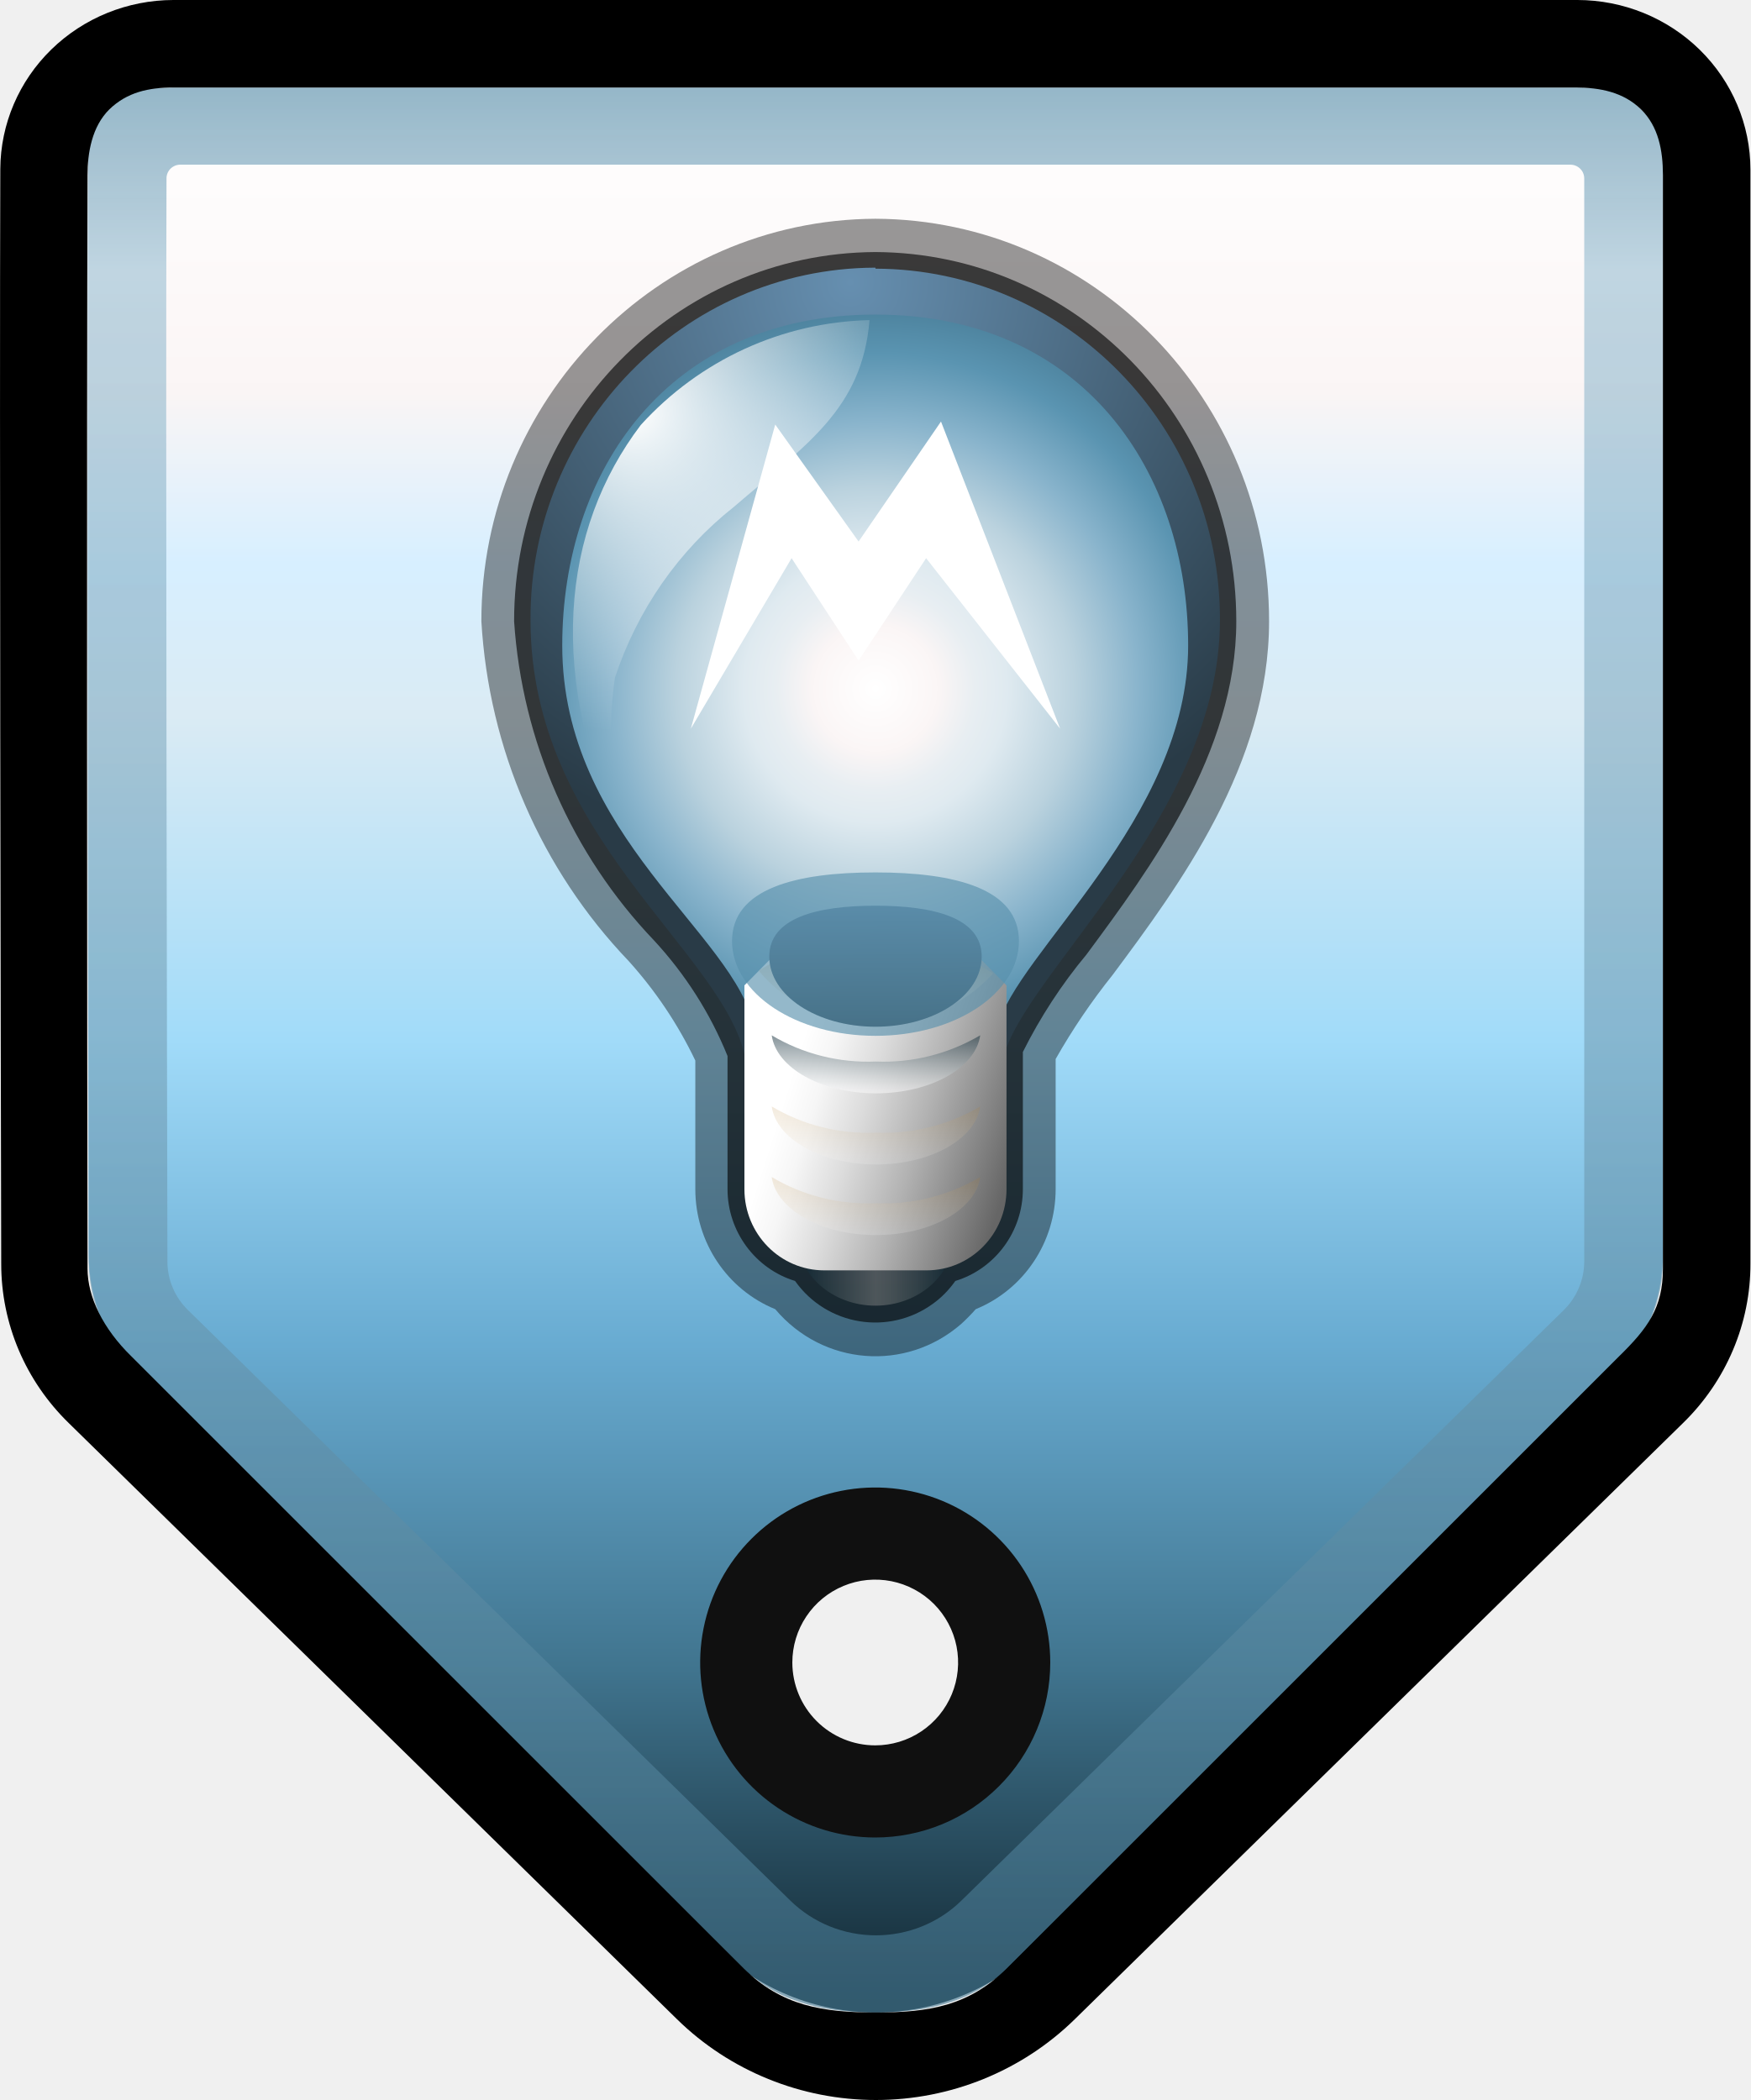
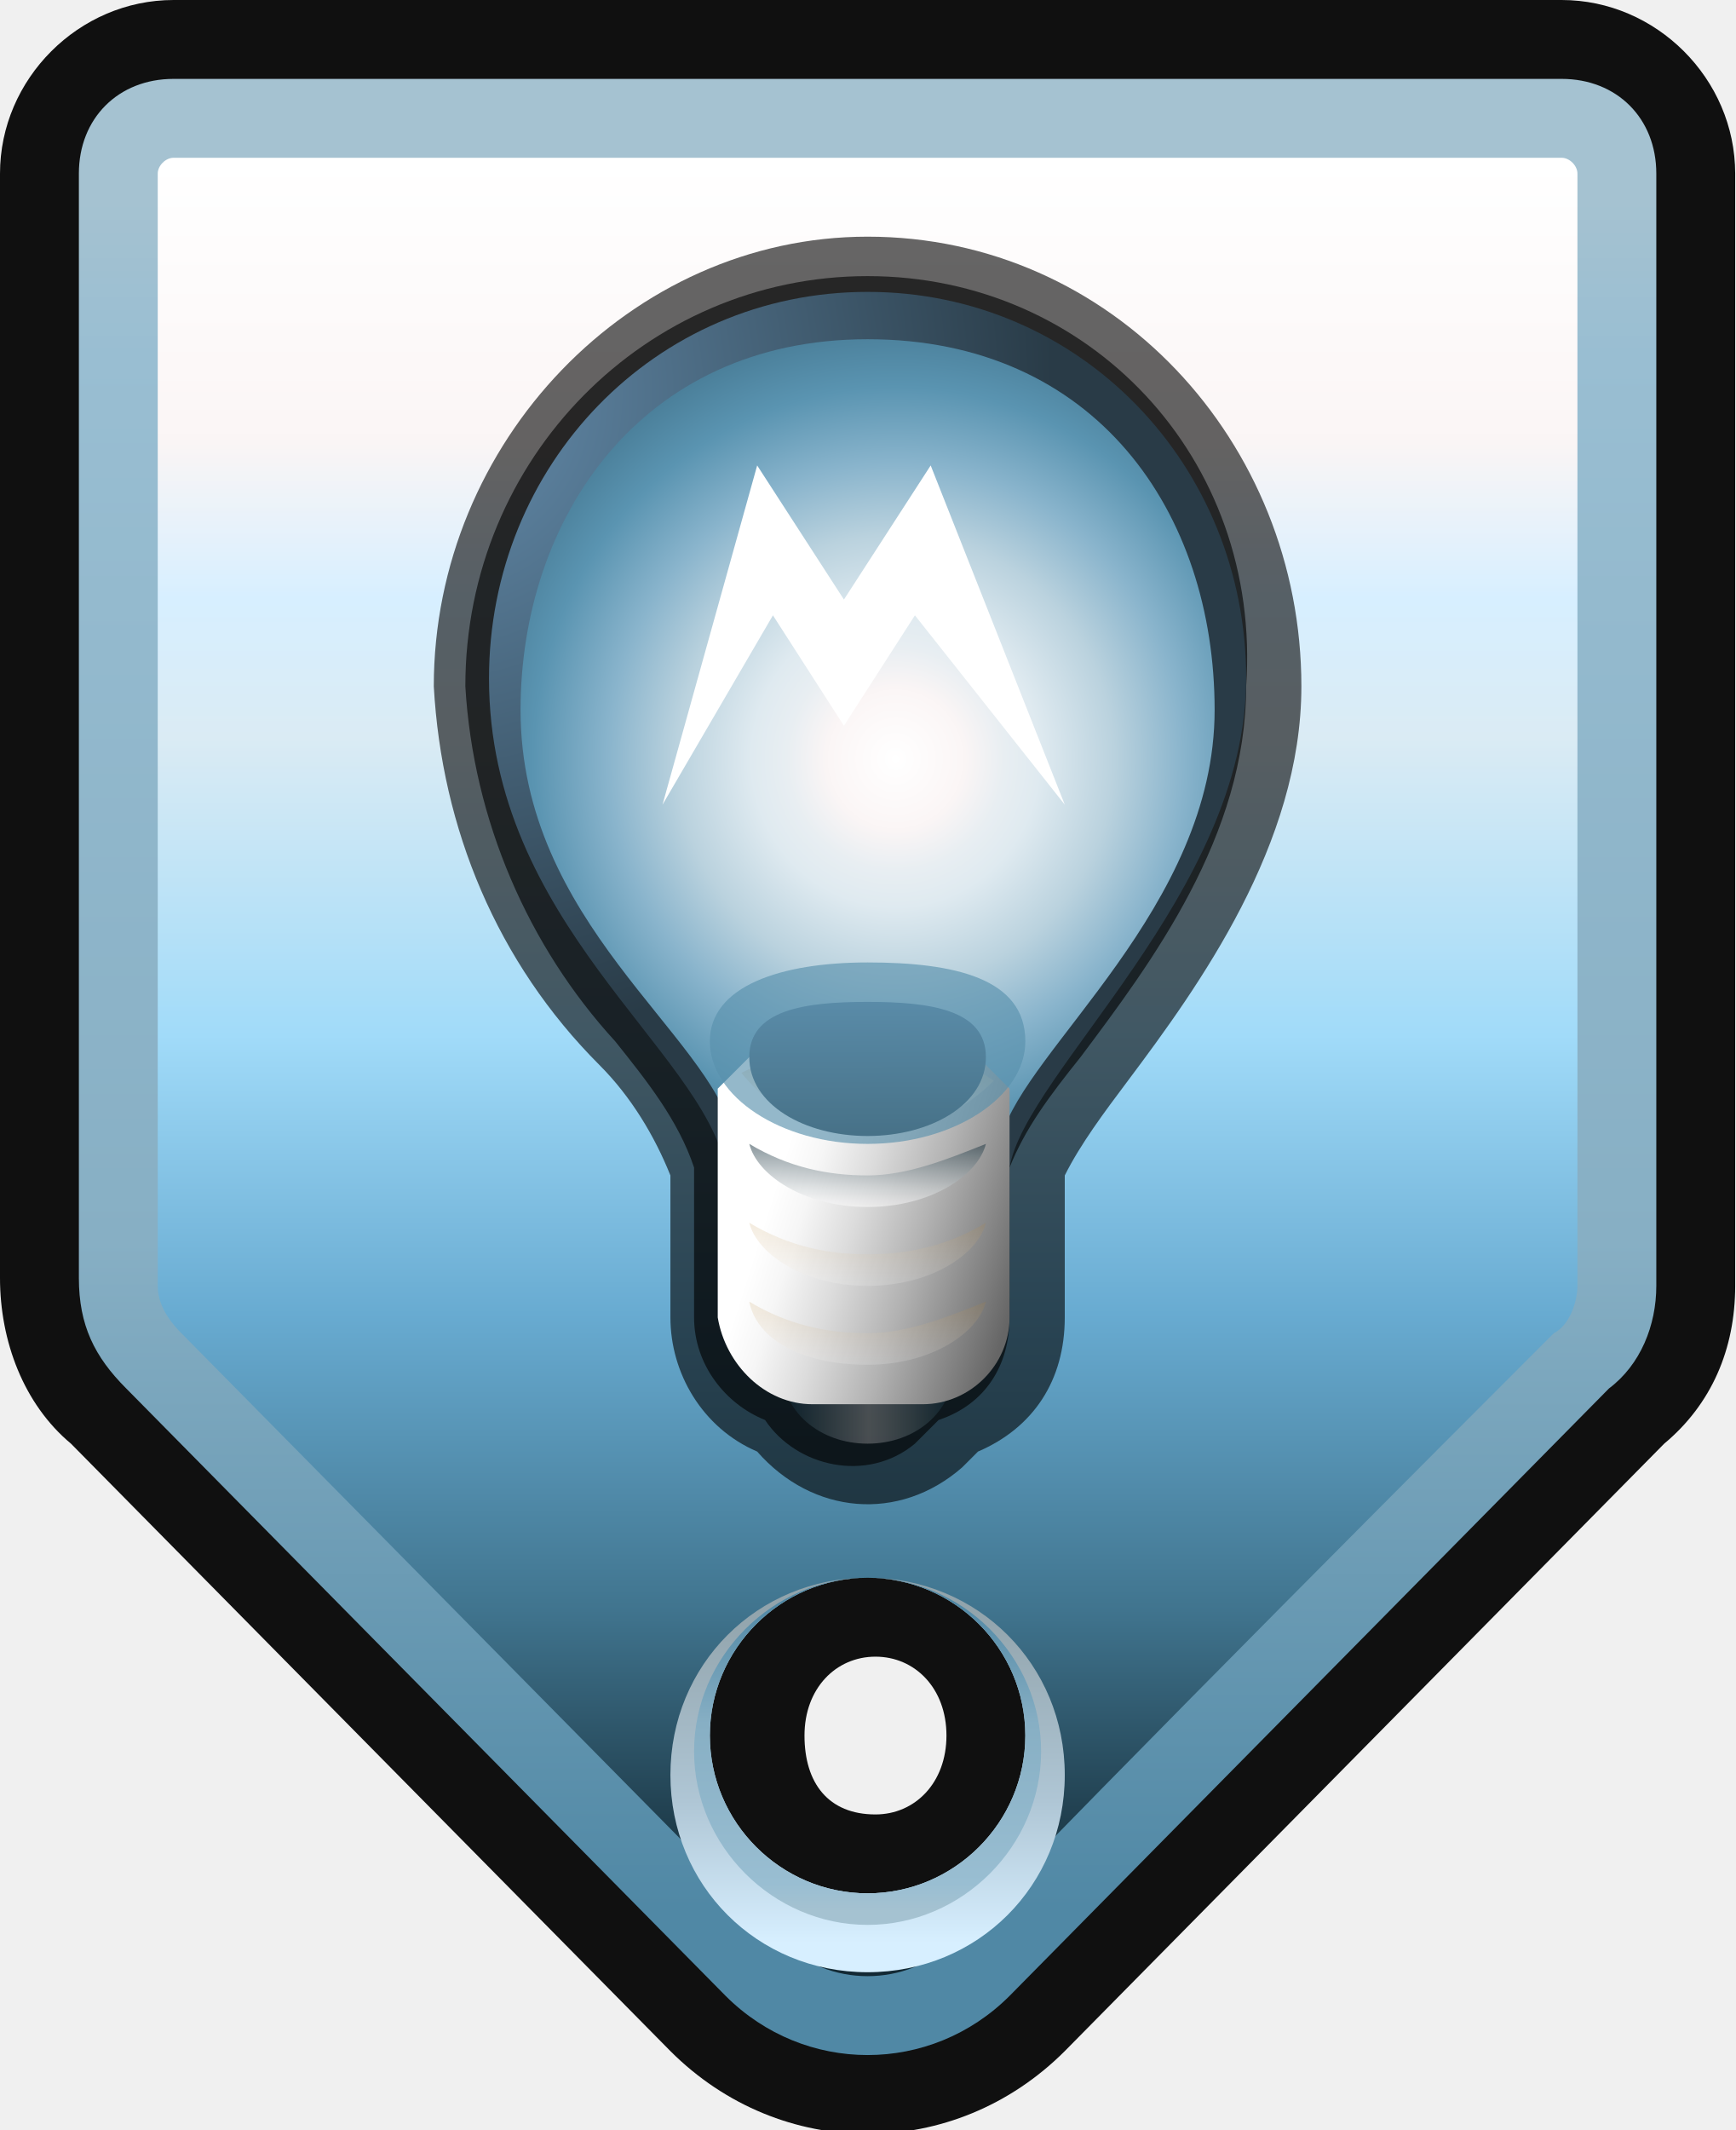
- <svg xmlns="http://www.w3.org/2000/svg" width="40" height="48" viewBox="0 0 40 48" fill="none">
-   <g clip-path="url(#clip0_12_654)">
-     <path d="M35.128 2H4.878C4.119 2.002 3.233 1.777 2.5 2.5C1.766 3.223 2.011 4.079 2.006 4.83C1.988 10.085 2.016 24.252 2.026 28.654C2.026 29.186 2.133 29.713 2.339 30.204C2.545 30.695 2.848 31.141 3.229 31.517L16.336 44.492C16.819 44.97 17.393 45.349 18.024 45.608C18.655 45.867 19.332 46 20.015 46C20.698 46 21.374 45.867 22.006 45.608C22.637 45.349 23.21 44.97 23.693 44.492L36.797 31.519C37.18 31.142 37.483 30.694 37.689 30.201C37.896 29.707 38.001 29.178 38 28.644V4.843C37.999 4.09 38.107 3.101 37.5 2.5C36.824 1.831 35.889 2.001 35.128 2ZM20.015 40.321C19.473 40.321 18.942 40.162 18.492 39.864C18.041 39.566 17.689 39.142 17.482 38.646C17.274 38.15 17.22 37.604 17.326 37.078C17.432 36.552 17.693 36.068 18.076 35.688C18.46 35.309 18.948 35.05 19.48 34.946C20.012 34.841 20.563 34.895 21.064 35.1C21.565 35.306 21.993 35.654 22.294 36.1C22.596 36.546 22.756 37.071 22.756 37.608C22.756 37.964 22.685 38.317 22.548 38.646C22.41 38.975 22.208 39.275 21.953 39.526C21.699 39.779 21.396 39.978 21.064 40.115C20.731 40.251 20.375 40.321 20.015 40.321Z" fill="url(#paint0_linear_12_654)" />
-     <path opacity="0.61" d="M35.884 3.764C35.968 3.764 36.049 3.796 36.108 3.855C36.168 3.913 36.201 3.992 36.202 4.075V28.831C36.202 29.039 36.161 29.245 36.079 29.437C35.998 29.629 35.879 29.804 35.729 29.95L21.969 43.443C21.451 43.951 20.748 44.236 20.015 44.236C19.282 44.236 18.58 43.951 18.061 43.443L4.298 29.947C4.149 29.802 4.03 29.628 3.949 29.438C3.868 29.247 3.826 29.042 3.826 28.836C3.816 24.423 3.785 9.596 3.805 4.071C3.806 3.989 3.84 3.911 3.899 3.853C3.959 3.796 4.039 3.763 4.123 3.764H35.884ZM36 2H4.123C3 2 2.897 2.113 2.5 2.5C2.103 2.887 2 3 2.007 4.065C1.987 9.529 2.017 24.261 2.027 28.84C2.029 29.723 2.389 30.57 3.027 31.194L17 45C17.855 45.839 19 46 20.015 46C21 46 22.145 45.839 23 45L37.001 31.197C37.64 30.57 38 29.718 38 28.831V4C38 3 37.897 2.889 37.5 2.5C37.103 2.111 37 2 36 2Z" fill="url(#paint1_linear_12_654)" />
-     <path d="M36 2C36.567 2 37.099 2.107 37.5 2.5C37.901 2.893 38 3.444 38 4V29C38 29.896 37.647 30.366 37 31L23 45C22.136 45.847 21.238 46 20.015 46C18.793 46 17.864 45.847 17 45L3 31C2.356 30.37 2.002 29.648 2 29C1.99 24.375 1.98 9.518 2 4C2 3.5 2.099 2.891 2.5 2.5C2.901 2.109 3.396 2 3.961 2H36ZM36.046 0H3.961C2.916 0.002 1.914 0.408 1.173 1.131C0.432 1.854 0.013 2.835 0.007 3.86C-0.013 9.449 0.018 24.433 0.028 28.892C0.028 29.567 0.164 30.236 0.428 30.859C0.693 31.483 1.081 32.049 1.569 32.525L15.472 46.155C16.677 47.336 18.311 48 20.015 48C21.72 48 23.354 47.336 24.559 46.155L38.458 32.528C38.949 32.05 39.337 31.482 39.602 30.855C39.867 30.229 40.002 29.557 40 28.879V3.877C39.999 2.849 39.582 1.864 38.841 1.137C38.099 0.41 37.094 0.001 36.046 0Z" fill="black" />
-     <path d="M20 39.894C20.375 39.894 20.741 39.783 21.052 39.575C21.364 39.367 21.607 39.071 21.75 38.725C21.893 38.379 21.931 37.998 21.858 37.63C21.785 37.263 21.604 36.925 21.34 36.66C21.075 36.396 20.737 36.215 20.37 36.142C20.002 36.069 19.621 36.106 19.275 36.25C18.929 36.393 18.633 36.636 18.425 36.948C18.217 37.259 18.106 37.625 18.106 38C18.106 38.502 18.306 38.984 18.661 39.339C19.016 39.694 19.498 39.894 20 39.894ZM20 42C19.209 42 18.436 41.765 17.778 41.326C17.12 40.886 16.607 40.262 16.305 39.531C16.002 38.8 15.922 37.996 16.077 37.22C16.231 36.444 16.612 35.731 17.172 35.172C17.731 34.612 18.444 34.231 19.22 34.077C19.996 33.922 20.8 34.002 21.531 34.304C22.262 34.607 22.886 35.12 23.326 35.778C23.765 36.435 24 37.209 24 38C24 38.525 23.897 39.045 23.695 39.531C23.494 40.016 23.2 40.457 22.828 40.828C22.457 41.2 22.016 41.495 21.531 41.696C21.045 41.897 20.525 42 20 42Z" fill="#101010" />
-     <path opacity="0.4" d="M20.006 5C15.027 5.023 11 9.139 11 14.2C11.17 17.116 12.361 19.872 14.369 21.97C14.981 22.65 15.492 23.411 15.889 24.241V27.181C15.889 28.391 16.614 29.475 17.715 29.924C18.803 31.216 20.698 31.366 21.968 30.259C22.081 30.155 22.195 30.04 22.297 29.924C23.397 29.475 24.123 28.391 24.123 27.181V24.206C24.509 23.526 24.939 22.892 25.427 22.281C26.936 20.252 29 17.474 29 14.2C29 9.139 24.985 5.023 20.006 5Z" fill="black" />
-     <path opacity="0.62" d="M20.005 5.761C15.434 5.784 11.748 9.554 11.748 14.2C11.93 16.943 13.064 19.526 14.947 21.497C15.661 22.27 16.228 23.157 16.625 24.137V27.181C16.625 28.149 17.261 29.002 18.168 29.279C18.894 30.305 20.311 30.535 21.321 29.798C21.514 29.659 21.684 29.486 21.831 29.279C22.739 29.002 23.374 28.149 23.374 27.181V24.045C23.771 23.25 24.259 22.5 24.826 21.82C26.266 19.872 28.251 17.209 28.251 14.2C28.251 9.554 24.576 5.784 20.005 5.761Z" fill="black" />
-     <path fill-rule="evenodd" clip-rule="evenodd" d="M20.006 6.141C24.361 6.153 27.889 9.75 27.877 14.177C27.877 18.627 23.375 22.293 22.932 24.172C22.138 24.933 21.095 25.371 20.006 25.417C18.906 25.371 17.851 24.944 17.034 24.195C16.547 21.751 12.123 19.145 12.123 14.177C12.101 9.75 15.628 6.141 19.983 6.118H20.006V6.141Z" fill="url(#paint2_radial_12_654)" />
-     <path fill-rule="evenodd" clip-rule="evenodd" d="M20.005 7.19C24.769 7.19 27.151 10.799 27.151 14.753C27.151 18.707 23.193 21.808 22.796 23.48C22.024 24.183 21.038 24.598 20.005 24.668C18.985 24.598 18.009 24.183 17.238 23.492C16.807 21.336 12.848 19.134 12.848 14.753C12.848 10.799 15.23 7.19 20.005 7.19Z" fill="url(#paint3_radial_12_654)" />
-     <path fill-rule="evenodd" clip-rule="evenodd" d="M15.787 16.655L18.089 12.759L19.62 15.099L21.163 12.759L24.225 16.655L21.503 9.635L19.62 12.378L17.715 9.704L15.787 16.655Z" fill="white" />
-     <path d="M14.347 19.48C13.961 18.189 13.859 16.828 14.052 15.491C14.562 13.946 15.504 12.586 16.774 11.583C18.418 10.165 19.7 9.358 19.87 7.317C17.874 7.364 15.991 8.228 14.642 9.715C12.849 12.079 12.43 15.468 14.358 19.48H14.347Z" fill="url(#paint4_radial_12_654)" />
-     <path d="M14.902 19.48C14.517 18.189 14.414 16.828 14.607 15.491C15.118 13.946 16.059 12.586 17.329 11.583C18.974 10.165 20.256 9.358 20.426 7.317C18.43 7.364 16.547 8.228 15.197 9.715C13.405 12.079 12.985 15.468 14.914 19.48H14.902Z" fill="url(#paint5_radial_12_654)" />
-     <path d="M17.443 23.791C18.135 24.356 18.997 24.668 19.881 24.668C21.594 24.794 22.955 22.858 22.955 22.858C22.955 22.858 25.11 19.791 25.405 19.272C26.324 17.889 26.88 16.298 27.004 14.638C27.061 13.243 26.653 11.871 25.87 10.73C26.256 12.355 26.21 14.05 25.734 15.641C25.042 18.269 23.522 20.598 21.401 22.258C20.233 23.1 18.872 23.619 17.454 23.791H17.443Z" fill="url(#paint6_radial_12_654)" />
-     <path opacity="0.57" d="M20.006 29.844C21.002 29.844 21.809 29.121 21.809 28.23C21.809 27.338 21.002 26.616 20.006 26.616C19.01 26.616 18.202 27.338 18.202 28.23C18.202 29.121 19.01 29.844 20.006 29.844Z" fill="url(#paint7_linear_12_654)" />
-     <path d="M18.837 29.037H21.174C22.183 29.037 23 28.207 23 27.181V22.523L22.251 21.762H17.76L17.011 22.523V27.181C17.011 28.207 17.828 29.037 18.837 29.037Z" fill="url(#paint8_linear_12_654)" />
-     <path opacity="0.16" fill-rule="evenodd" clip-rule="evenodd" d="M20.017 27.503C19.178 27.538 18.35 27.331 17.635 26.904C17.737 27.642 18.758 28.23 20.017 28.23C21.276 28.23 22.297 27.642 22.399 26.904C21.673 27.331 20.845 27.538 20.017 27.503Z" fill="url(#paint9_linear_12_654)" />
-     <path opacity="0.16" fill-rule="evenodd" clip-rule="evenodd" d="M20.017 25.89C19.178 25.924 18.35 25.717 17.635 25.29C17.737 26.028 18.758 26.616 20.017 26.616C21.276 26.616 22.297 26.028 22.399 25.29C21.673 25.717 20.845 25.924 20.017 25.89Z" fill="url(#paint10_linear_12_654)" />
-     <path opacity="0.49" fill-rule="evenodd" clip-rule="evenodd" d="M20.017 24.264C19.178 24.299 18.35 24.091 17.635 23.665C17.737 24.402 18.758 24.99 20.017 24.99C21.276 24.99 22.297 24.402 22.399 23.665C21.673 24.091 20.845 24.299 20.017 24.264Z" fill="url(#paint11_linear_12_654)" />
-     <path opacity="0.33" fill-rule="evenodd" clip-rule="evenodd" d="M17.329 22.177C17.987 22.984 18.996 23.411 20.028 23.296C21.026 23.399 22.013 23.008 22.694 22.247L22.229 21.97C21.571 22.373 20.811 22.569 20.04 22.546C19.246 22.581 18.452 22.362 17.783 21.924L17.352 22.177H17.329Z" fill="url(#paint12_linear_12_654)" />
-     <path fill-rule="evenodd" clip-rule="evenodd" d="M22.433 21.866C22.433 22.754 21.345 23.468 20.006 23.468C18.668 23.468 17.579 22.754 17.579 21.866C17.579 20.978 18.668 20.702 20.006 20.702C21.345 20.702 22.433 20.978 22.433 21.866Z" fill="url(#paint13_linear_12_654)" />
-     <path opacity="0.64" fill-rule="evenodd" clip-rule="evenodd" d="M23.284 21.509C23.284 22.708 21.821 23.676 20.006 23.676C18.191 23.676 16.728 22.708 16.728 21.509C16.728 20.31 18.191 19.941 20.006 19.941C21.821 19.941 23.284 20.31 23.284 21.509Z" fill="#5790AC" />
+ <svg xmlns="http://www.w3.org/2000/svg" id="Layer_1" data-name="Layer 1" width="22" height="27" viewBox="0 0 22 27">
+   <defs>
+     <style>
+       .cls-1 {
+         fill: url(#linear-gradient-11);
+       }
+ 
+       .cls-1, .cls-2, .cls-3, .cls-4, .cls-5, .cls-6, .cls-7, .cls-8, .cls-9, .cls-10, .cls-11, .cls-12, .cls-13, .cls-14, .cls-15, .cls-16, .cls-17, .cls-18, .cls-19, .cls-20, .cls-21 {
+         stroke-width: 0px;
+       }
+ 
+       .cls-1, .cls-3, .cls-6, .cls-7, .cls-8, .cls-9, .cls-11, .cls-12, .cls-15, .cls-16 {
+         fill-rule: evenodd;
+       }
+ 
+       .cls-2 {
+         fill: url(#linear-gradient);
+       }
+ 
+       .cls-3 {
+         fill: url(#linear-gradient-8);
+       }
+ 
+       .cls-3, .cls-5, .cls-7, .cls-12, .cls-15, .cls-16, .cls-17, .cls-18 {
+         isolation: isolate;
+       }
+ 
+       .cls-3, .cls-12 {
+         opacity: .16;
+       }
+ 
+       .cls-4 {
+         fill: url(#linear-gradient-6);
+       }
+ 
+       .cls-5 {
+         fill: url(#linear-gradient-5);
+         opacity: .57;
+       }
+ 
+       .cls-6 {
+         fill: url(#radial-gradient-2);
+       }
+ 
+       .cls-7 {
+         fill: url(#linear-gradient-9);
+         opacity: .49;
+       }
+ 
+       .cls-8 {
+         fill: #101010;
+       }
+ 
+       .cls-9 {
+         fill: url(#radial-gradient);
+       }
+ 
+       .cls-10 {
+         fill: url(#linear-gradient-2);
+       }
+ 
+       .cls-11 {
+         fill: #fff;
+       }
+ 
+       .cls-12 {
+         fill: url(#linear-gradient-7);
+       }
+ 
+       .cls-13 {
+         fill: url(#linear-gradient-3);
+       }
+ 
+       .cls-14 {
+         fill: url(#radial-gradient-5);
+       }
+ 
+       .cls-15 {
+         fill: url(#linear-gradient-10);
+         opacity: .33;
+       }
+ 
+       .cls-16 {
+         fill: #5790ac;
+         opacity: .64;
+       }
+ 
+       .cls-17 {
+         opacity: .6;
+       }
+ 
+       .cls-18 {
+         opacity: .62;
+       }
+ 
+       .cls-19 {
+         fill: url(#radial-gradient-3);
+       }
+ 
+       .cls-20 {
+         fill: url(#linear-gradient-4);
+       }
+ 
+       .cls-21 {
+         fill: url(#radial-gradient-4);
+       }
+     </style>
+     <linearGradient id="linear-gradient" x1="-4025" y1="-1969.19" x2="-4025" y2="-1947.55" gradientTransform="translate(-4014 -1945) rotate(-180)" gradientUnits="userSpaceOnUse">
+       <stop offset="0" stop-color="#5088a5" />
+       <stop offset=".39" stop-color="#87afc4" />
+       <stop offset=".91" stop-color="#99bed2" />
+       <stop offset="1" stop-color="#a5c2d1" />
+     </linearGradient>
+     <linearGradient id="linear-gradient-2" x1="-4025" y1="-1947.07" x2="-4025" y2="-1969.18" gradientTransform="translate(-4014 -1945) rotate(-180)" gradientUnits="userSpaceOnUse">
+       <stop offset="0" stop-color="#fff" />
+       <stop offset=".15" stop-color="#fbf6f6" />
+       <stop offset=".16" stop-color="#faf5f5" />
+       <stop offset=".25" stop-color="#d7efff" />
+       <stop offset=".33" stop-color="#daebf4" />
+       <stop offset=".5" stop-color="#a1dbf9" />
+       <stop offset=".66" stop-color="#68abd1" />
+       <stop offset=".83" stop-color="#40748e" />
+       <stop offset="1" stop-color="#132934" />
+     </linearGradient>
+     <linearGradient id="linear-gradient-3" x1="11" y1="1997.56" x2="11" y2="1992.43" gradientTransform="translate(0 -1972)" gradientUnits="userSpaceOnUse">
+       <stop offset=".18" stop-color="#d7efff" />
+       <stop offset=".53" stop-color="#afc6d5" />
+       <stop offset="1" stop-color="#92a4ac" />
+     </linearGradient>
+     <linearGradient id="linear-gradient-4" x1="11" y1="1992.33" x2="11" y2="1996.23" gradientTransform="translate(0 -1972)" gradientUnits="userSpaceOnUse">
+       <stop offset="0" stop-color="#5088a5" />
+       <stop offset=".39" stop-color="#87afc4" />
+       <stop offset=".91" stop-color="#99bed2" />
+       <stop offset="1" stop-color="#a5c2d1" />
+     </linearGradient>
+     <radialGradient id="radial-gradient" cx="-2850.17" cy="794.58" fx="-2850.17" fy="794.58" r=".61" gradientTransform="translate(36487.88 10731.93) scale(12.8 -13.5)" gradientUnits="userSpaceOnUse">
+       <stop offset="0" stop-color="#668fb0" />
+       <stop offset="1" stop-color="#293b47" />
+     </radialGradient>
+     <radialGradient id="radial-gradient-2" cx="-2752.39" cy="696.77" fx="-2752.39" fy="696.77" r=".61" gradientTransform="translate(25085.51 6503.51) scale(9.11 -9.32)" gradientUnits="userSpaceOnUse">
+       <stop offset="0" stop-color="#fff" />
+       <stop offset=".15" stop-color="#fbf6f6" />
+       <stop offset=".16" stop-color="#faf5f5" />
+       <stop offset=".25" stop-color="#e8eef2" />
+       <stop offset=".33" stop-color="#dfeaf0" />
+       <stop offset=".5" stop-color="#bad2de" />
+       <stop offset=".66" stop-color="#89b4cc" />
+       <stop offset=".83" stop-color="#5a94b1" />
+       <stop offset="1" stop-color="#467993" />
+     </radialGradient>
+     <radialGradient id="radial-gradient-3" cx="-2664.93" cy="614.32" fx="-2664.93" fy="614.32" r=".61" gradientTransform="translate(19298.17 4554.8) scale(7.24 -7.41)" gradientUnits="userSpaceOnUse">
+       <stop offset="0" stop-color="#fff" />
+       <stop offset=".22" stop-color="#fff" stop-opacity=".76" />
+       <stop offset=".6" stop-color="#fff" stop-opacity=".36" />
+       <stop offset=".87" stop-color="#fff" stop-opacity=".1" />
+       <stop offset="1" stop-color="#fff" stop-opacity="0" />
+     </radialGradient>
+     <radialGradient id="radial-gradient-4" cx="-2738.34" cy="684.21" fx="-2738.34" fy="684.21" r=".61" gradientTransform="translate(24007.08 6150.31) scale(8.77 -8.97)" gradientUnits="userSpaceOnUse">
+       <stop offset="0" stop-color="#fff" />
+       <stop offset=".22" stop-color="#fff" stop-opacity=".76" />
+       <stop offset=".6" stop-color="#fff" stop-opacity=".36" />
+       <stop offset=".87" stop-color="#fff" stop-opacity=".1" />
+       <stop offset="1" stop-color="#fff" stop-opacity="0" />
+     </radialGradient>
+     <linearGradient id="linear-gradient-5" x1="9.91" y1="-1961.3" x2="12.11" y2="-1961.3" gradientTransform="translate(0 -1944) scale(1 -1)" gradientUnits="userSpaceOnUse">
+       <stop offset="0" stop-color="#082431" />
+       <stop offset=".5" stop-color="#75787a" />
+       <stop offset=".59" stop-color="#686e71" />
+       <stop offset=".76" stop-color="#445359" />
+       <stop offset=".99" stop-color="#0c2733" />
+       <stop offset="1" stop-color="#082431" />
+     </linearGradient>
+     <linearGradient id="linear-gradient-6" x1="13.97" y1="-1960.42" x2="8.77" y2="-1958.77" gradientTransform="translate(0 -1944) scale(1 -1)" gradientUnits="userSpaceOnUse">
+       <stop offset="0" stop-color="#545454" />
+       <stop offset=".1" stop-color="#606060" />
+       <stop offset=".19" stop-color="#666" />
+       <stop offset=".25" stop-color="#797979" />
+       <stop offset=".44" stop-color="#b2b2b2" />
+       <stop offset=".6" stop-color="#dcdcdc" />
+       <stop offset=".72" stop-color="#f6f6f6" />
+       <stop offset=".8" stop-color="#fff" />
+       <stop offset="1" stop-color="#fff" />
+     </linearGradient>
+     <linearGradient id="linear-gradient-7" x1="11" y1="-1961.3" x2="11" y2="-1960.48" gradientTransform="translate(0 -1944) scale(1 -1)" gradientUnits="userSpaceOnUse">
+       <stop offset="0" stop-color="#fff" />
+       <stop offset=".1" stop-color="#faf7f2" />
+       <stop offset=".29" stop-color="#eee1ce" />
+       <stop offset=".55" stop-color="#d9bf95" />
+       <stop offset=".87" stop-color="#be9047" />
+       <stop offset="1" stop-color="#b17a23" />
+     </linearGradient>
+     <linearGradient id="linear-gradient-8" x1="11" y1="-1960.29" x2="11" y2="-1959.48" gradientTransform="translate(0 -1944) scale(1 -1)" gradientUnits="userSpaceOnUse">
+       <stop offset="0" stop-color="#fff" />
+       <stop offset=".1" stop-color="#faf7f2" />
+       <stop offset=".29" stop-color="#eee1ce" />
+       <stop offset=".55" stop-color="#d9bf95" />
+       <stop offset=".87" stop-color="#be9047" />
+       <stop offset="1" stop-color="#b17a23" />
+     </linearGradient>
+     <linearGradient id="linear-gradient-9" x1="11" y1="-1959.3" x2="11" y2="-1958.49" gradientTransform="translate(0 -1944) scale(1 -1)" gradientUnits="userSpaceOnUse">
+       <stop offset="0" stop-color="#fff" />
+       <stop offset=".09" stop-color="#f2f3f4" />
+       <stop offset=".27" stop-color="#ced4d6" />
+       <stop offset=".5" stop-color="#95a1a6" />
+       <stop offset=".79" stop-color="#475c65" />
+       <stop offset="1" stop-color="#082431" />
+     </linearGradient>
+     <linearGradient id="linear-gradient-10" x1="11" y1="-1958.26" x2="11" y2="-1957.05" gradientTransform="translate(0 -1944) scale(1 -1)" gradientUnits="userSpaceOnUse">
+       <stop offset="0" stop-color="#fff" />
+       <stop offset=".1" stop-color="#faf7f2" />
+       <stop offset=".29" stop-color="#eee1ce" />
+       <stop offset=".55" stop-color="#d9bf95" />
+       <stop offset=".87" stop-color="#be9047" />
+       <stop offset="1" stop-color="#b17a23" />
+     </linearGradient>
+     <linearGradient id="linear-gradient-11" x1="11" y1="-1956.42" x2="11.01" y2="-1958.39" gradientTransform="translate(0 -1944) scale(1 -1)" gradientUnits="userSpaceOnUse">
+       <stop offset="0" stop-color="#668fb0" />
+       <stop offset="1" stop-color="#293b47" />
+     </linearGradient>
+     <radialGradient id="radial-gradient-5" cx="-1703.88" cy="267.61" fx="-1703.88" fy="267.61" r=".62" gradientTransform="translate(12337.39 -1962.57) scale(7.24 7.36)" gradientUnits="userSpaceOnUse">
+       <stop offset="0" stop-color="#fff" />
+       <stop offset=".22" stop-color="#fff" stop-opacity=".76" />
+       <stop offset=".6" stop-color="#fff" stop-opacity=".36" />
+       <stop offset=".87" stop-color="#fff" stop-opacity=".1" />
+       <stop offset="1" stop-color="#fff" stop-opacity="0" />
+     </radialGradient>
+   </defs>
+   <g id="nation_bonus_marker" data-name="nation bonus marker">
+     <g id="label_blue_down" data-name="label blue down">
+       <path class="cls-8" d="m11.1,23c.5,0,.9-.4.9-1s-.4-1-.9-1-.9.4-.9,1,.3,1,.9,1ZM2.2,0h17.6c1.2,0,2.2,1,2.2,2.2v14.1c0,.8-.3,1.5-.9,2l-7.6,7.7c-1.4,1.4-3.6,1.4-5,0L.9,18.3c-.6-.5-.9-1.3-.9-2.1V2.2C0,1,1,0,2.2,0Z" />
+       <path class="cls-2" d="m11,24.5c1.4,0,2.5-1.1,2.5-2.5s-1.1-2.5-2.5-2.5-2.5,1.1-2.5,2.5,1.1,2.5,2.5,2.5ZM1,2.2c0-.7.5-1.2,1.2-1.2h17.6c.7,0,1.2.5,1.2,1.2v14.1c0,.5-.2,1-.6,1.3l-7.6,7.7c-1,1-2.6,1-3.6,0l-7.6-7.7c-.4-.4-.6-.8-.6-1.4V2.2Z" />
+       <path class="cls-10" d="m11,24c1.1,0,2-.9,2-2s-.9-2-2-2-2,.9-2,2,.9,2,2,2ZM2.2,2h17.6c.1,0,.2.1.2.2v14.1c0,.2-.1.5-.3.6-1.1,1.1-5.6,5.6-7.6,7.7-.6.6-1.6.6-2.2,0l-7.6-7.7c-.2-.2-.3-.4-.3-.6V2.2c0-.1.1-.2.2-.2h0Z" />
+       <path class="cls-13" d="m11,20c-1.1,0-2,.9-2,2s.9,2,2,2,2-.9,2-2-.9-2-2-2Zm0,0c1.4,0,2.5,1.1,2.5,2.5s-1.1,2.5-2.5,2.5-2.5-1.1-2.5-2.5,1.1-2.5,2.5-2.5Z" />
+       <path class="cls-20" d="m11,20c1.2,0,2.2,1,2.2,2.2s-1,2.2-2.2,2.2-2.2-1-2.2-2.2,1-2.2,2.2-2.2c-1.1,0-2,.9-2,2s.9,2,2,2,2-.9,2-2-.9-2-2-2Z" />
+     </g>
+     <g id="bonus">
+       <path class="cls-17" d="m11,3c-3,0-5.5,2.6-5.5,5.7.1,1.8.8,3.5,2.1,4.8.4.4.7.9.9,1.4v1.8c0,.7.4,1.4,1.1,1.7.7.8,1.8.9,2.6.2q.1-.1.2-.2c.7-.3,1.1-.9,1.1-1.7v-1.8c.2-.4.5-.8.8-1.2.9-1.2,2.2-3,2.2-5,0-3.1-2.4-5.7-5.5-5.7h0Z" />
+       <path class="cls-18" d="m11,3.5c-2.8,0-5.1,2.3-5.1,5.2.1,1.7.8,3.3,1.9,4.5.4.5.8,1,1,1.6v1.9c0,.6.4,1.1.9,1.3.4.6,1.3.8,1.9.3.1-.1.2-.2.3-.3.6-.2.9-.7.9-1.3v-1.9c.2-.5.5-.9.9-1.4.9-1.2,2.1-2.8,2.1-4.7.2-2.9-2-5.2-4.8-5.2h0Z" />
+       <path class="cls-9" d="m11,3.7c2.7,0,4.8,2.2,4.8,4.9s-2.8,5-3,6.2c-.5.5-1.1.7-1.8.8-.7,0-1.3-.3-1.8-.8-.3-1.5-3-3.1-3-6.2,0-2.7,2.1-4.9,4.8-4.9h0Z" />
+       <path class="cls-6" d="m11,4.3c2.9,0,4.4,2.2,4.4,4.7s-2.4,4.3-2.7,5.4c-.5.4-1.1.7-1.7.7s-1.2-.3-1.7-.7c-.3-1.3-2.7-2.7-2.7-5.4,0-2.4,1.5-4.7,4.4-4.7Z" />
+       <path class="cls-11" d="m8.4,10.2l1.4-2.4.9,1.4.9-1.4,1.9,2.4-1.7-4.3-1.1,1.7-1.1-1.7-1.2,4.3h0Z" />
+       <path class="cls-19" d="m7.6,11.9c-.2-.8-.3-1.6-.2-2.4.3-1,.9-1.8,1.6-2.4,1-.9,1.8-1.4,1.9-2.6-1.2,0-2.3.5-3.2,1.4-1.1,1.5-1.3,3.6-.1,6h0Z" />
+       <path class="cls-21" d="m9.4,14.6c.4.4.9.5,1.5.5,1.1.1,1.9-1.1,1.9-1.1,0,0,1.3-1.9,1.5-2.2.6-.9.9-1.8,1-2.9,0-.9-.2-1.7-.7-2.4.2,1,.2,2-.1,3-.4,1.6-1.4,3.1-2.7,4.1-.6.5-1.5.9-2.4,1h0Z" />
+       <path class="cls-5" d="m11,18.3c.6,0,1.1-.4,1.1-1s-.5-1-1.1-1-1.1.4-1.1,1,.5,1,1.1,1Z" />
+       <path class="cls-4" d="m10.3,17.8h1.4c.6,0,1.1-.5,1.1-1.1v-2.9l-.5-.5h-2.7l-.5.5v2.9c.1.6.6,1.1,1.2,1.1h0Z" />
+       <path class="cls-12" d="m11,16.9c-.5,0-1-.1-1.5-.4.1.5.7.8,1.5.8s1.4-.4,1.5-.8c-.5.2-1,.4-1.5.4Z" />
+       <path class="cls-3" d="m11,15.9c-.5,0-1-.1-1.5-.4.1.4.7.8,1.5.8s1.4-.4,1.5-.8c-.5.3-1,.4-1.5.4Z" />
+       <path class="cls-7" d="m11,14.9c-.5,0-1-.1-1.5-.4.1.4.7.8,1.5.8s1.4-.4,1.5-.8c-.5.2-1,.4-1.5.4Z" />
+       <path class="cls-15" d="m9.4,13.6c.4.5,1,.8,1.6.7.6.1,1.2-.2,1.6-.6l-.3-.2c-.4.2-.9.4-1.3.4-.5,0-1-.1-1.4-.4l-.2.1h0Z" />
+       <path class="cls-1" d="m12.5,13.4c0,.6-.7,1-1.5,1s-1.5-.4-1.5-1,.7-.7,1.5-.7,1.5.1,1.5.7Z" />
+       <path class="cls-16" d="m13,13.2c0,.7-.9,1.3-2,1.3s-2-.6-2-1.3.9-1,2-1,2,.2,2,1Z" />
+     </g>
  </g>
-   <defs>
-     <linearGradient id="paint0_linear_12_654" x1="20" y1="2" x2="20" y2="45.562" gradientUnits="userSpaceOnUse">
-       <stop stop-color="white" />
-       <stop offset="0.15" stop-color="#FBF6F6" />
-       <stop offset="0.16" stop-color="#FAF5F5" />
-       <stop offset="0.25" stop-color="#D7EFFF" />
-       <stop offset="0.33" stop-color="#DAEBF4" />
-       <stop offset="0.5" stop-color="#A1DBF9" />
-       <stop offset="0.66" stop-color="#68ABD1" />
-       <stop offset="0.83" stop-color="#40748E" />
-       <stop offset="1" stop-color="#132934" />
-     </linearGradient>
-     <linearGradient id="paint1_linear_12_654" x1="20" y1="46" x2="20" y2="2" gradientUnits="userSpaceOnUse">
-       <stop stop-color="#467993" />
-       <stop offset="0.905" stop-color="#99BED2" />
-       <stop offset="1" stop-color="#5289A5" />
-     </linearGradient>
-     <radialGradient id="paint2_radial_12_654" cx="0" cy="0" r="1" gradientUnits="userSpaceOnUse" gradientTransform="translate(19.4317 6.42943) scale(12.7952 13.4076)">
-       <stop stop-color="#668FB0" />
-       <stop offset="1" stop-color="#293B47" />
-     </radialGradient>
-     <radialGradient id="paint3_radial_12_654" cx="0" cy="0" r="1" gradientUnits="userSpaceOnUse" gradientTransform="translate(20.0054 15.7445) scale(9.10775 9.25733)">
-       <stop stop-color="white" />
-       <stop offset="0.15" stop-color="#FBF6F6" />
-       <stop offset="0.16" stop-color="#FAF5F5" />
-       <stop offset="0.25" stop-color="#E8EEF2" />
-       <stop offset="0.33" stop-color="#DFEAF0" />
-       <stop offset="0.5" stop-color="#BAD2DE" />
-       <stop offset="0.66" stop-color="#89B4CC" />
-       <stop offset="0.83" stop-color="#5A94B1" />
-       <stop offset="1" stop-color="#467993" />
-     </radialGradient>
-     <radialGradient id="paint4_radial_12_654" cx="0" cy="0" r="1" gradientUnits="userSpaceOnUse" gradientTransform="translate(14.46 9.3925) scale(7.2363 7.35514)">
-       <stop stop-color="white" />
-       <stop offset="0.22" stop-color="white" stop-opacity="0.76" />
-       <stop offset="0.6" stop-color="white" stop-opacity="0.36" />
-       <stop offset="0.87" stop-color="white" stop-opacity="0.1" />
-       <stop offset="1" stop-color="white" stop-opacity="0" />
-     </radialGradient>
-     <radialGradient id="paint5_radial_12_654" cx="0" cy="0" r="1" gradientUnits="userSpaceOnUse" gradientTransform="translate(-15.3587 9.3925) scale(7.23629 7.35514)">
-       <stop stop-color="white" />
-       <stop offset="0.22" stop-color="white" stop-opacity="0.76" />
-       <stop offset="0.6" stop-color="white" stop-opacity="0.36" />
-       <stop offset="0.87" stop-color="white" stop-opacity="0.1" />
-       <stop offset="1" stop-color="white" stop-opacity="0" />
-     </radialGradient>
-     <radialGradient id="paint6_radial_12_654" cx="0" cy="0" r="1" gradientUnits="userSpaceOnUse" gradientTransform="translate(-7.19229 15.687) scale(8.76749 8.91148)">
-       <stop stop-color="white" />
-       <stop offset="0.22" stop-color="white" stop-opacity="0.76" />
-       <stop offset="0.6" stop-color="white" stop-opacity="0.36" />
-       <stop offset="0.87" stop-color="white" stop-opacity="0.1" />
-       <stop offset="1" stop-color="white" stop-opacity="0" />
-     </radialGradient>
-     <linearGradient id="paint7_linear_12_654" x1="18.213" y1="28.23" x2="21.809" y2="28.23" gradientUnits="userSpaceOnUse">
-       <stop stop-color="#082431" />
-       <stop offset="0.5" stop-color="#75787A" />
-       <stop offset="0.59" stop-color="#686E71" />
-       <stop offset="0.76" stop-color="#445359" />
-       <stop offset="0.99" stop-color="#0C2733" />
-       <stop offset="1" stop-color="#082431" />
-     </linearGradient>
-     <linearGradient id="paint8_linear_12_654" x1="24.849" y1="26.858" x2="16.35" y2="24.149" gradientUnits="userSpaceOnUse">
-       <stop stop-color="#545454" />
-       <stop offset="0.1" stop-color="#606060" />
-       <stop offset="0.19" stop-color="#666666" />
-       <stop offset="0.25" stop-color="#797979" />
-       <stop offset="0.44" stop-color="#B2B2B2" />
-       <stop offset="0.6" stop-color="#DCDCDC" />
-       <stop offset="0.72" stop-color="#F6F6F6" />
-       <stop offset="0.8" stop-color="white" />
-       <stop offset="1" stop-color="white" />
-     </linearGradient>
-     <linearGradient id="paint9_linear_12_654" x1="20.017" y1="28.23" x2="20.017" y2="26.904" gradientUnits="userSpaceOnUse">
-       <stop stop-color="white" />
-       <stop offset="0.1" stop-color="#FAF7F2" />
-       <stop offset="0.29" stop-color="#EEE1CE" />
-       <stop offset="0.55" stop-color="#D9BF95" />
-       <stop offset="0.87" stop-color="#BE9047" />
-       <stop offset="1" stop-color="#B17A23" />
-     </linearGradient>
-     <linearGradient id="paint10_linear_12_654" x1="20.017" y1="26.604" x2="20.017" y2="25.279" gradientUnits="userSpaceOnUse">
-       <stop stop-color="white" />
-       <stop offset="0.1" stop-color="#FAF7F2" />
-       <stop offset="0.29" stop-color="#EEE1CE" />
-       <stop offset="0.55" stop-color="#D9BF95" />
-       <stop offset="0.87" stop-color="#BE9047" />
-       <stop offset="1" stop-color="#B17A23" />
-     </linearGradient>
-     <linearGradient id="paint11_linear_12_654" x1="20.017" y1="24.99" x2="20.017" y2="23.665" gradientUnits="userSpaceOnUse">
-       <stop stop-color="white" />
-       <stop offset="0.09" stop-color="#F2F3F4" />
-       <stop offset="0.27" stop-color="#CED4D6" />
-       <stop offset="0.5" stop-color="#95A1A6" />
-       <stop offset="0.79" stop-color="#475C65" />
-       <stop offset="1" stop-color="#082431" />
-     </linearGradient>
-     <linearGradient id="paint12_linear_12_654" x1="20.006" y1="23.296" x2="20.006" y2="21.324" gradientUnits="userSpaceOnUse">
-       <stop stop-color="white" />
-       <stop offset="0.1" stop-color="#FAF7F2" />
-       <stop offset="0.29" stop-color="#EEE1CE" />
-       <stop offset="0.55" stop-color="#D9BF95" />
-       <stop offset="0.87" stop-color="#BE9047" />
-       <stop offset="1" stop-color="#B17A23" />
-     </linearGradient>
-     <linearGradient id="paint13_linear_12_654" x1="19.995" y1="20.31" x2="20.018" y2="23.515" gradientUnits="userSpaceOnUse">
-       <stop stop-color="#668FB0" />
-       <stop offset="1" stop-color="#293B47" />
-     </linearGradient>
-     <clipPath id="clip0_12_654">
-       <rect width="40" height="48" fill="white" />
-     </clipPath>
-   </defs>
+   <path class="cls-14" d="m7.5,12c-.2-.8-.3-1.7-.2-2.5.3-1,.9-1.8,1.7-2.4,1-.9,1.8-1.4,1.9-2.7-1.2.1-2.4.6-3.2,1.5-1.1,1.5-1.4,3.6-.2,6.1h0Z" />
</svg>
